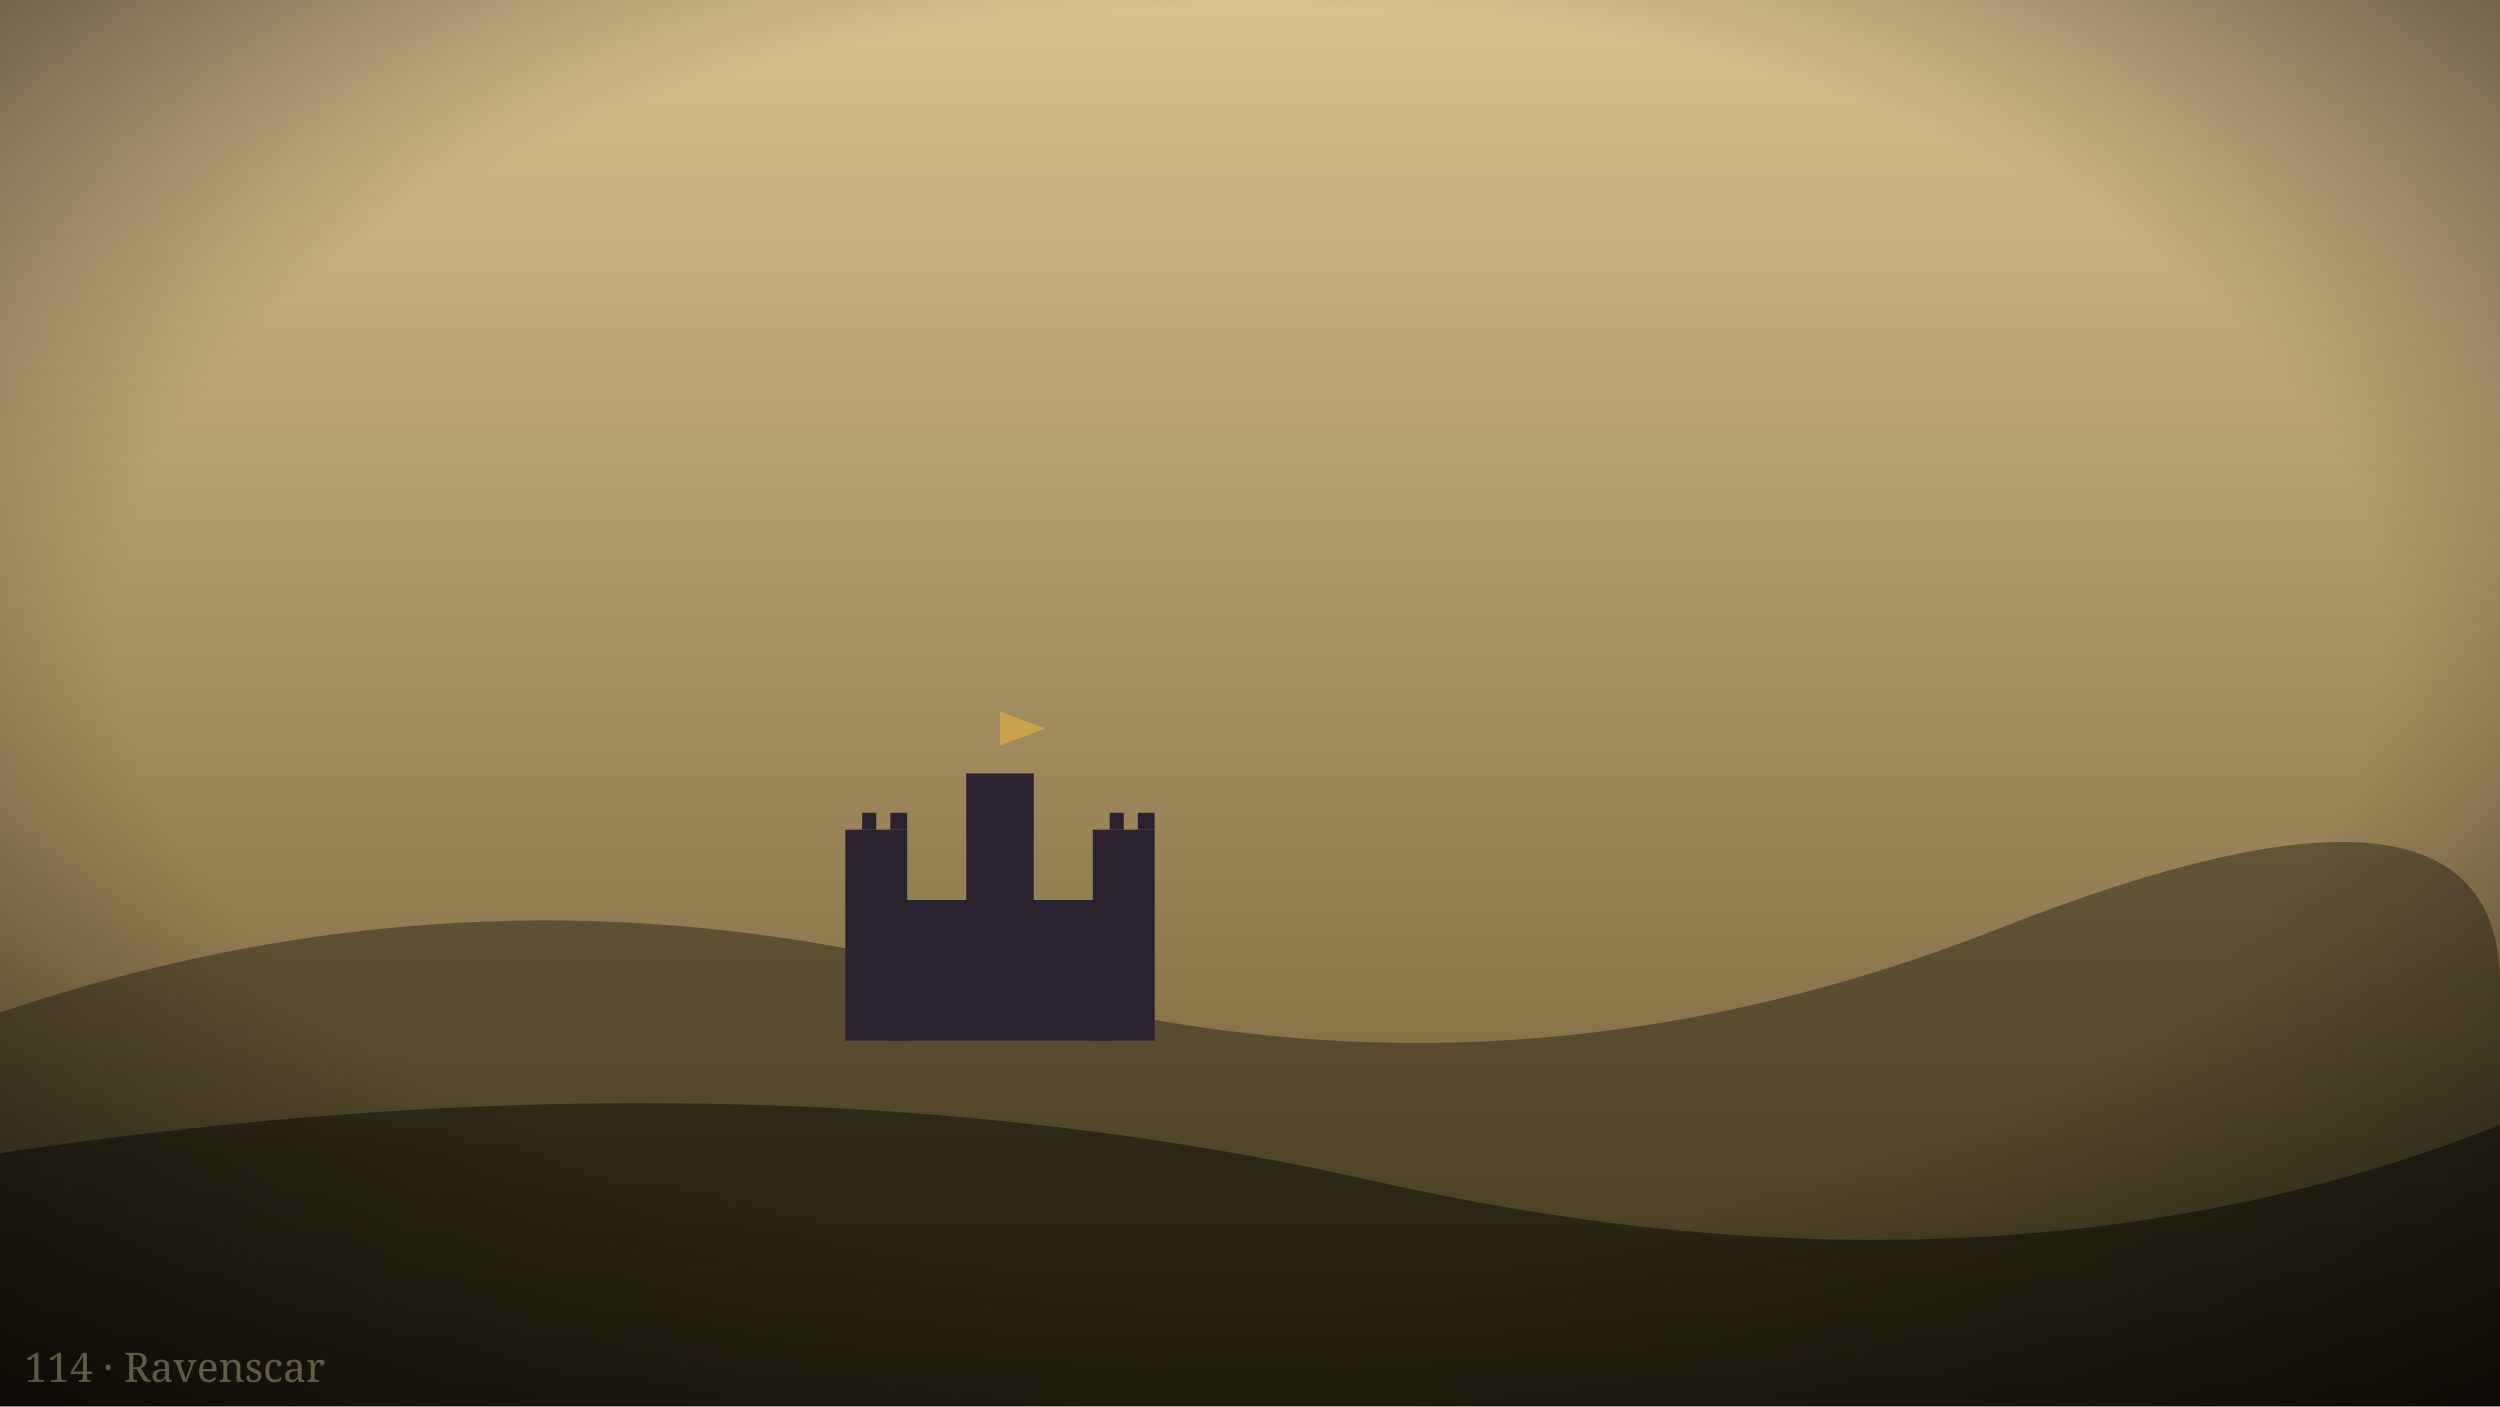
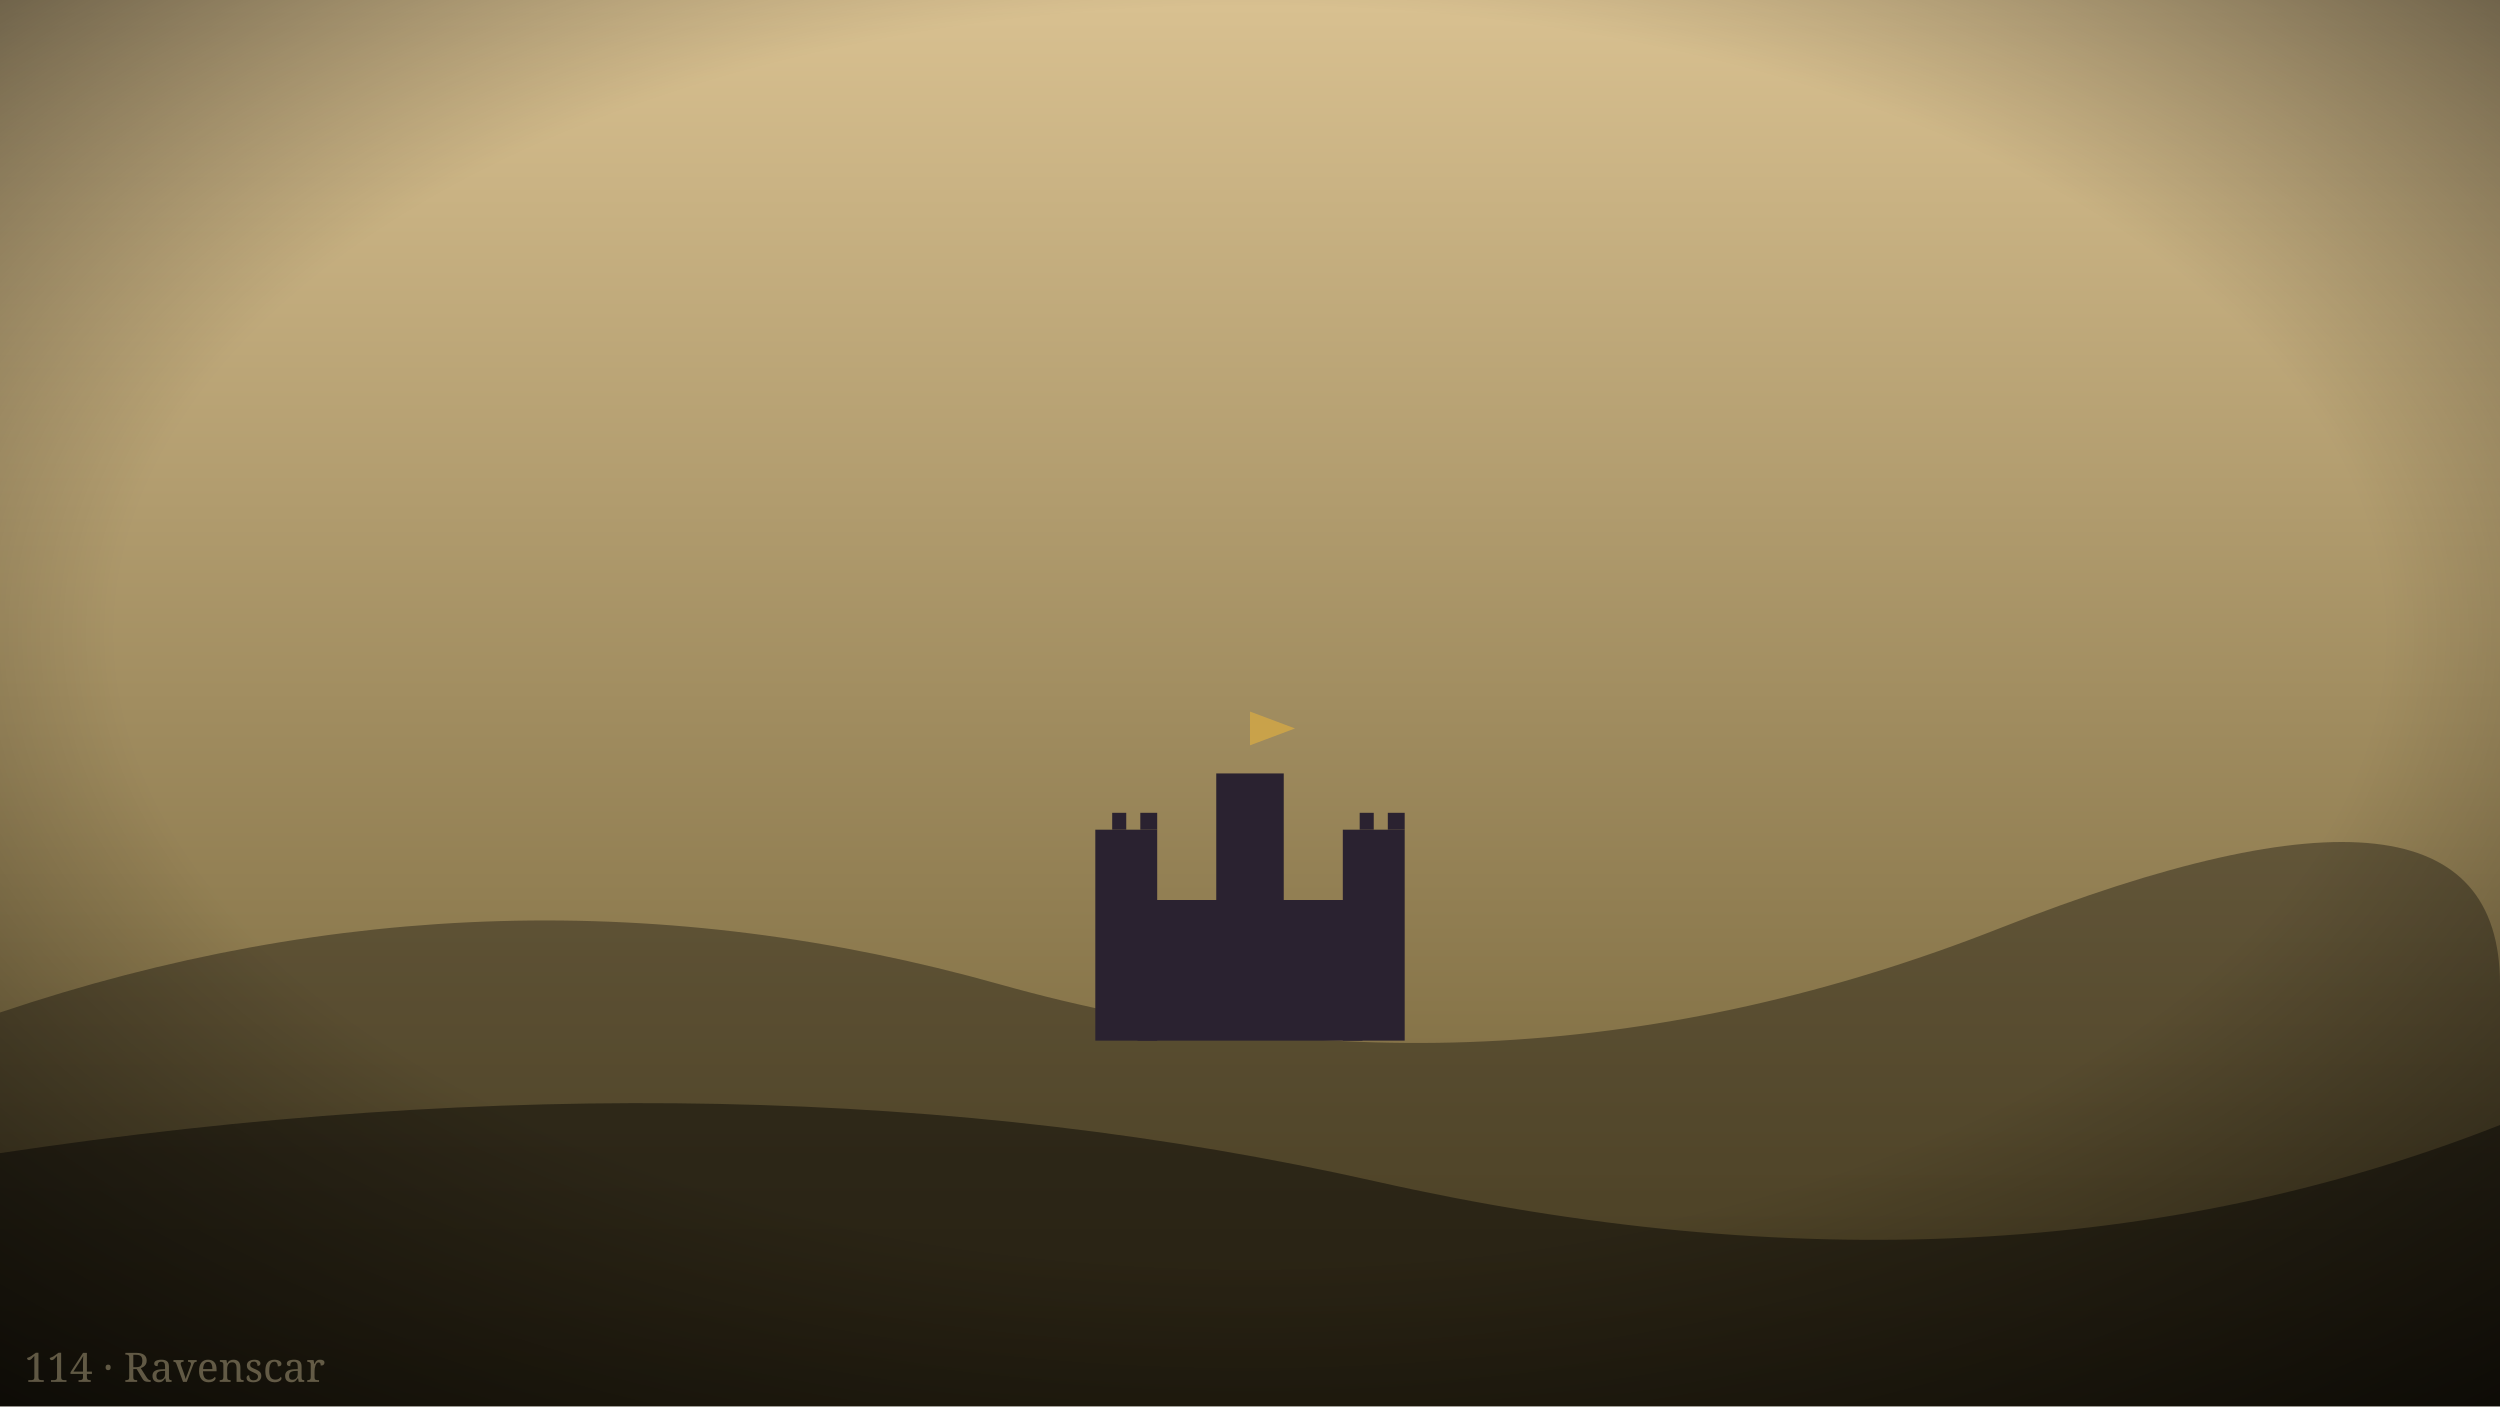
<svg xmlns="http://www.w3.org/2000/svg" viewBox="0 0 800 450" width="800" height="450">
  <defs>
    <linearGradient id="g" x1="0" y1="0" x2="0" y2="1">
      <stop offset="0" stop-color="#d8c090" />
      <stop offset="1" stop-color="#6a5a30" />
    </linearGradient>
    <radialGradient id="v" cx="0.5" cy="0.45" r="0.75">
      <stop offset="0.6" stop-color="#000" stop-opacity="0" />
      <stop offset="1" stop-color="#000" stop-opacity="0.65" />
    </radialGradient>
  </defs>
  <rect width="800" height="450" fill="url(#g)" />
  <path d="M0 324 Q 160 270 320 315 T 640 297 T 800 315 V 450 H 0 Z" fill="#000" fill-opacity="0.35" />
  <path d="M0 369 Q 240 333 440 378 T 800 360 V 450 H 0 Z" fill="#000" fill-opacity="0.45" />
-   <g transform="translate(320 315) scale(0.9)" fill="#2a2230">
+   <g transform="translate(400 315) scale(0.9)" fill="#2a2230">
    <rect x="-40" y="-30" width="80" height="50" />
    <rect x="-55" y="-55" width="22" height="75" />
    <rect x="33" y="-55" width="22" height="75" />
    <rect x="-12" y="-75" width="24" height="45" />
    <path d="M-55 -55 h6 v-6 h5 v6 h5 v-6 h6 v6 M33 -55 h6 v-6 h5 v6 h5 v-6 h6 v6" />
    <path d="M0 -75 v-22 l16 6 -16 6" fill="#c9a24a" />
  </g>
  <rect width="800" height="450" fill="url(#v)" />
  <text x="7.8" y="442.2" font-family="Georgia,serif" font-size="13" fill="#f3e3b5" fill-opacity="0.35">114 · Ravenscar</text>
</svg>
